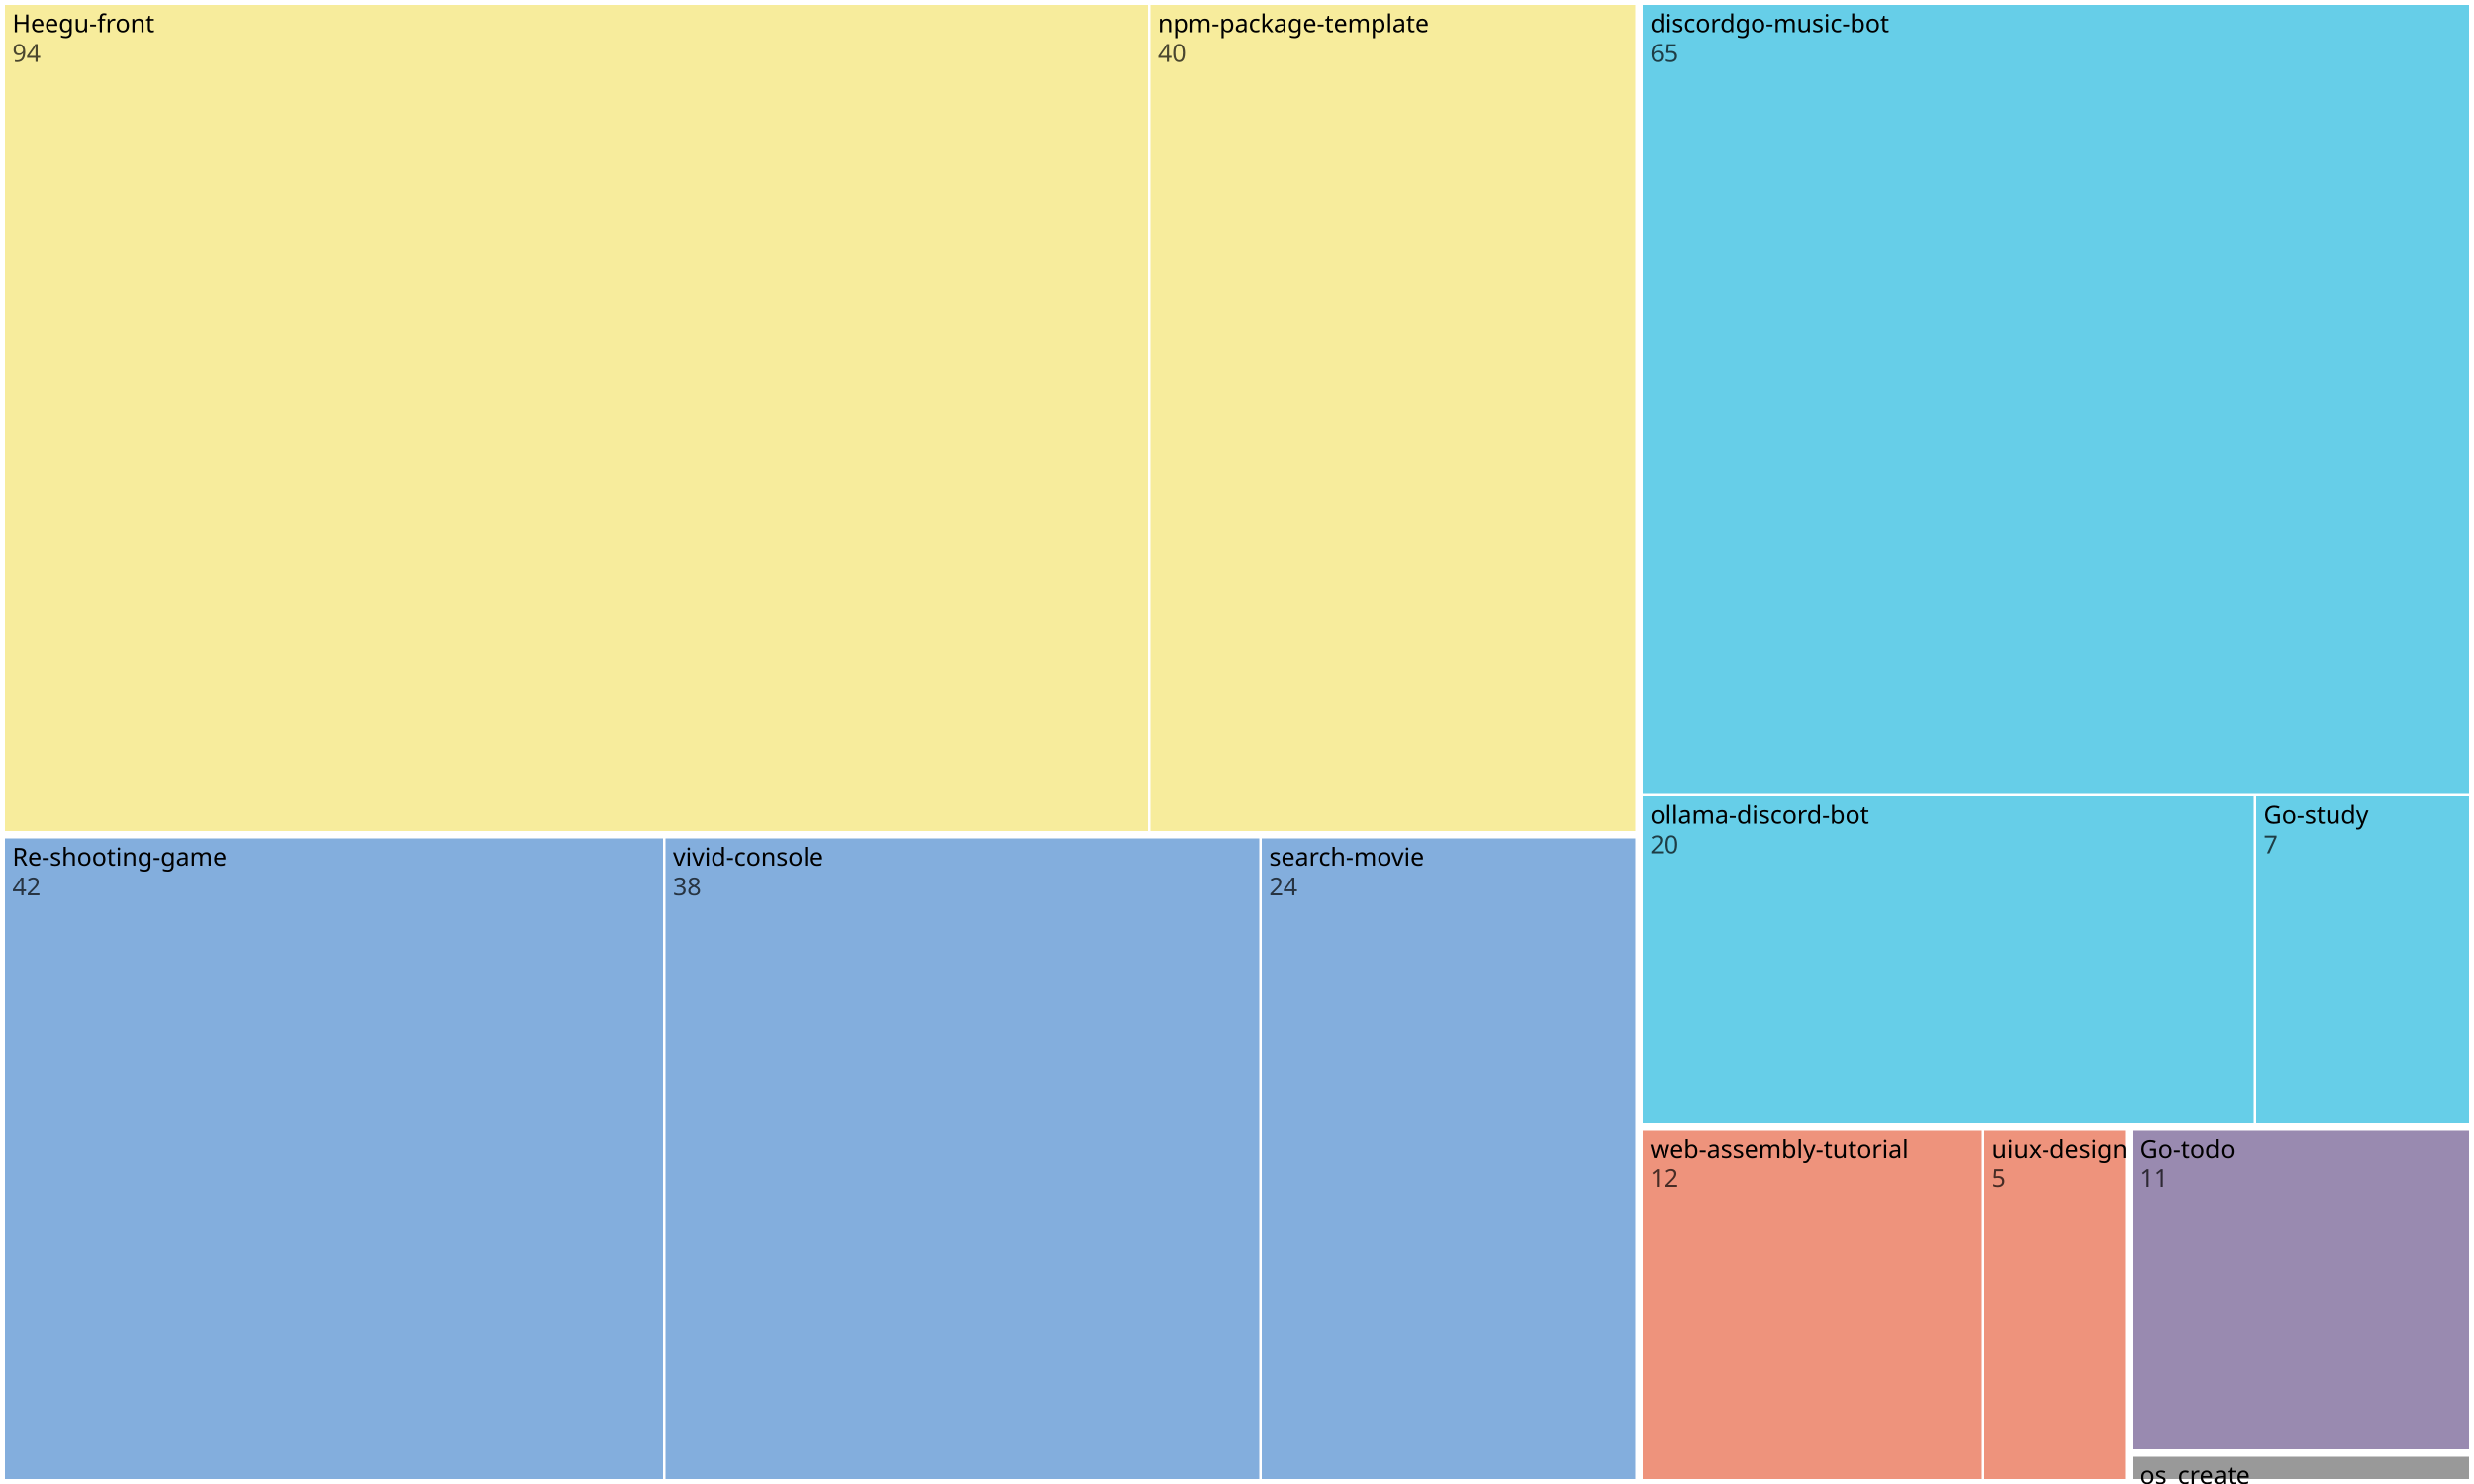
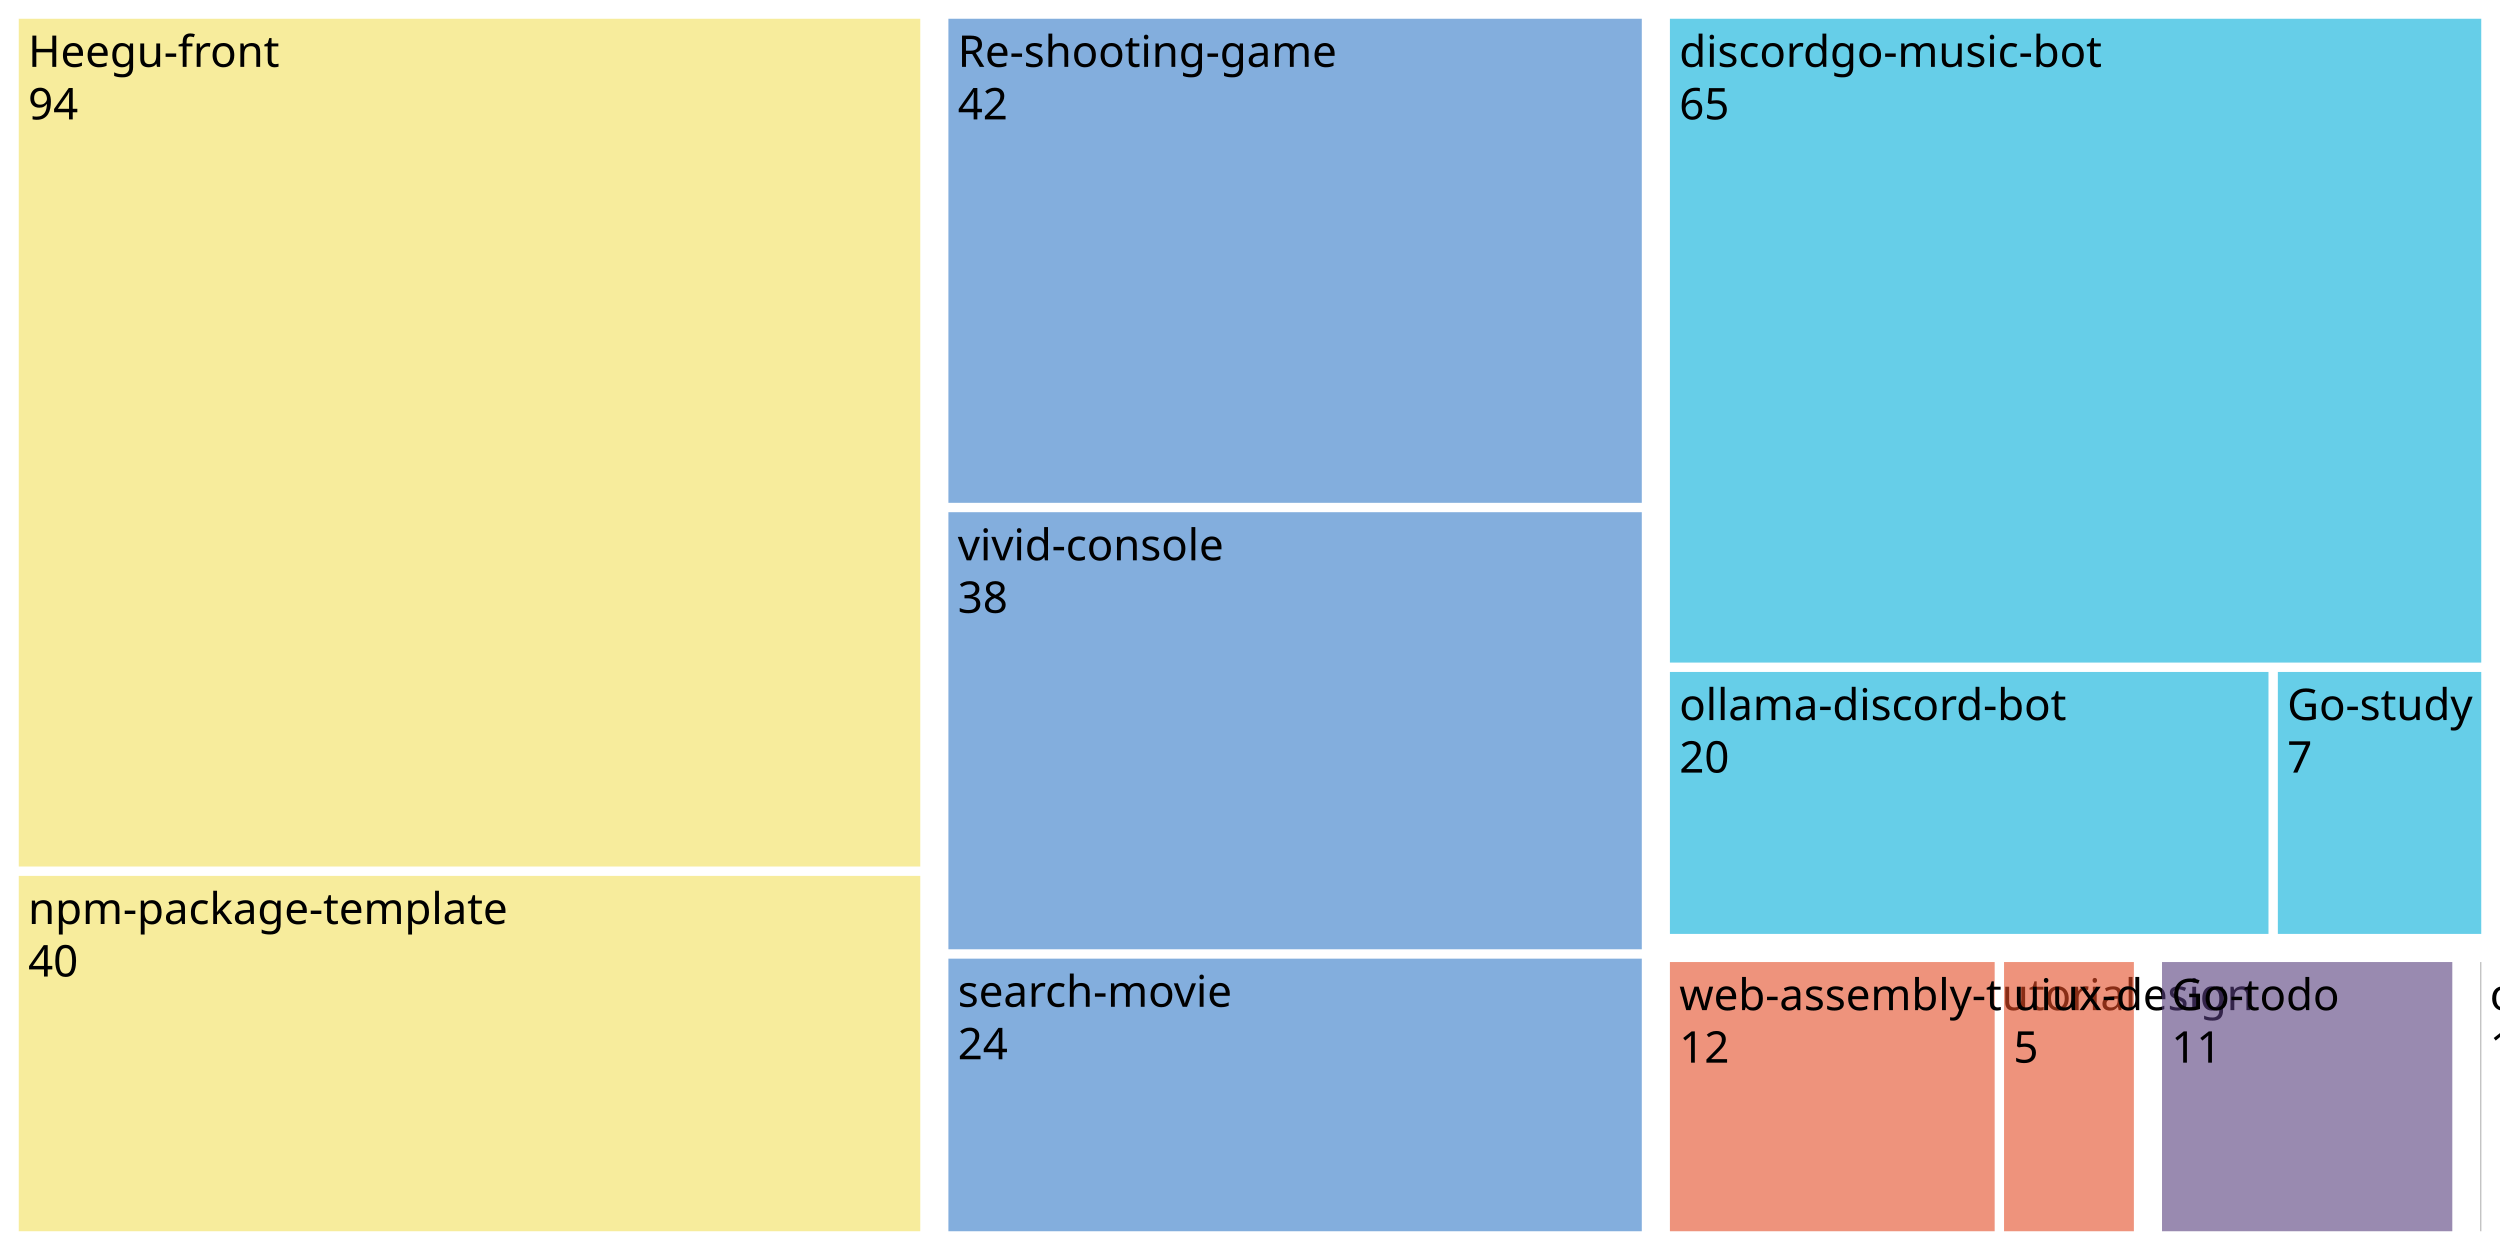
- <svg xmlns="http://www.w3.org/2000/svg" viewBox="0 0 1000 600" width="1000" height="600" style="max-width: 100%; height: auto; font: 10px sans-serif;">
-   <g transform="translate(2,2)">
-     <rect id="leaf-0" fill="#f1e05a" fill-opacity="0.6" width="462" height="334" />
+ <svg xmlns="http://www.w3.org/2000/svg" viewBox="0 0 800 400" width="800" height="400" style="max-width: 100%; height: auto; font: 14px sans-serif;">
+   <g transform="translate(6,6)">
+     <rect id="leaf-0" fill="#f1e05a" fill-opacity="0.6" width="288.487" height="271.284" />
    <clipPath id="clip-12">
      <use href="#leaf-0" />
    </clipPath>
    <text clip-path="clip-12">
      <tspan x="3" y="1.1em">Heegu-front</tspan>
-       <tspan x="3" y="2.3em" fill-opacity="0.7">94</tspan>
+       <tspan x="3" y="2.3em" fill-opacity="1">94</tspan>
    </text>
  </g>
-   <g transform="translate(465,2)">
-     <rect id="leaf-1" fill="#f1e05a" fill-opacity="0.6" width="196" height="334" />
+   <g transform="translate(6,280.2836)">
+     <rect id="leaf-1" fill="#f1e05a" fill-opacity="0.6" width="288.487" height="113.716" />
    <clipPath id="clip-13">
      <use href="#leaf-1" />
    </clipPath>
    <text clip-path="clip-13">
      <tspan x="3" y="1.1em">npm-package-template</tspan>
-       <tspan x="3" y="2.3em" fill-opacity="0.7">40</tspan>
+       <tspan x="3" y="2.3em" fill-opacity="1">40</tspan>
    </text>
  </g>
-   <g transform="translate(2,339)">
-     <rect id="leaf-2" fill="#3178c6" fill-opacity="0.6" width="266" height="259" />
+   <g transform="translate(303.4875,6)">
+     <rect id="leaf-2" fill="#3178c6" fill-opacity="0.6" width="221.886" height="154.904" />
    <clipPath id="clip-14">
      <use href="#leaf-2" />
    </clipPath>
    <text clip-path="clip-14">
      <tspan x="3" y="1.1em">Re-shooting-game</tspan>
-       <tspan x="3" y="2.3em" fill-opacity="0.7">42</tspan>
+       <tspan x="3" y="2.3em" fill-opacity="1">42</tspan>
    </text>
  </g>
-   <g transform="translate(269,339)">
-     <rect id="leaf-3" fill="#3178c6" fill-opacity="0.6" width="240" height="259" />
+   <g transform="translate(303.4875,163.9038)">
+     <rect id="leaf-3" fill="#3178c6" fill-opacity="0.6" width="221.886" height="139.865" />
    <clipPath id="clip-15">
      <use href="#leaf-3" />
    </clipPath>
    <text clip-path="clip-15">
      <tspan x="3" y="1.1em">vivid-console</tspan>
-       <tspan x="3" y="2.3em" fill-opacity="0.7">38</tspan>
+       <tspan x="3" y="2.3em" fill-opacity="1">38</tspan>
    </text>
  </g>
-   <g transform="translate(510,339)">
-     <rect id="leaf-4" fill="#3178c6" fill-opacity="0.6" width="151" height="259" />
+   <g transform="translate(303.4875,306.7692)">
+     <rect id="leaf-4" fill="#3178c6" fill-opacity="0.6" width="221.886" height="87.231" />
    <clipPath id="clip-16">
      <use href="#leaf-4" />
    </clipPath>
    <text clip-path="clip-16">
      <tspan x="3" y="1.1em">search-movie</tspan>
-       <tspan x="3" y="2.3em" fill-opacity="0.7">24</tspan>
+       <tspan x="3" y="2.3em" fill-opacity="1">24</tspan>
    </text>
  </g>
-   <g transform="translate(664,2)">
-     <rect id="leaf-5" fill="#00ADD8" fill-opacity="0.6" width="334" height="319" />
+   <g transform="translate(534.3733,6)">
+     <rect id="leaf-5" fill="#00ADD8" fill-opacity="0.6" width="259.627" height="206.025" />
    <clipPath id="clip-17">
      <use href="#leaf-5" />
    </clipPath>
    <text clip-path="clip-17">
      <tspan x="3" y="1.1em">discordgo-music-bot</tspan>
-       <tspan x="3" y="2.3em" fill-opacity="0.7">65</tspan>
+       <tspan x="3" y="2.3em" fill-opacity="1">65</tspan>
    </text>
  </g>
-   <g transform="translate(664,322)">
-     <rect id="leaf-6" fill="#00ADD8" fill-opacity="0.6" width="247" height="132" />
+   <g transform="translate(534.3733,215.0253)">
+     <rect id="leaf-6" fill="#00ADD8" fill-opacity="0.6" width="191.538" height="83.826" />
    <clipPath id="clip-18">
      <use href="#leaf-6" />
    </clipPath>
    <text clip-path="clip-18">
      <tspan x="3" y="1.1em">ollama-discord-bot</tspan>
-       <tspan x="3" y="2.3em" fill-opacity="0.7">20</tspan>
+       <tspan x="3" y="2.3em" fill-opacity="1">20</tspan>
    </text>
  </g>
-   <g transform="translate(912,322)">
-     <rect id="leaf-7" fill="#00ADD8" fill-opacity="0.6" width="86" height="132" />
+   <g transform="translate(728.9116,215.0253)">
+     <rect id="leaf-7" fill="#00ADD8" fill-opacity="0.6" width="65.088" height="83.826" />
    <clipPath id="clip-19">
      <use href="#leaf-7" />
    </clipPath>
    <text clip-path="clip-19">
      <tspan x="3" y="1.1em">Go-study</tspan>
-       <tspan x="3" y="2.3em" fill-opacity="0.7">7</tspan>
+       <tspan x="3" y="2.3em" fill-opacity="1">7</tspan>
    </text>
  </g>
-   <g transform="translate(664,457)">
-     <rect id="leaf-8" fill="#e34c26" fill-opacity="0.6" width="137" height="141" />
+   <g transform="translate(534.3733,307.8512)">
+     <rect id="leaf-8" fill="#e34c26" fill-opacity="0.6" width="103.921" height="86.149" />
    <clipPath id="clip-20">
      <use href="#leaf-8" />
    </clipPath>
    <text clip-path="clip-20">
      <tspan x="3" y="1.1em">web-assembly-tutorial</tspan>
-       <tspan x="3" y="2.3em" fill-opacity="0.7">12</tspan>
+       <tspan x="3" y="2.3em" fill-opacity="1">12</tspan>
    </text>
  </g>
-   <g transform="translate(802,457)">
-     <rect id="leaf-9" fill="#e34c26" fill-opacity="0.6" width="57" height="141" />
+   <g transform="translate(641.2939,307.8512)">
+     <rect id="leaf-9" fill="#e34c26" fill-opacity="0.6" width="41.55" height="86.149" />
    <clipPath id="clip-21">
      <use href="#leaf-9" />
    </clipPath>
    <text clip-path="clip-21">
      <tspan x="3" y="1.1em">uiux-design</tspan>
-       <tspan x="3" y="2.3em" fill-opacity="0.7">5</tspan>
+       <tspan x="3" y="2.3em" fill-opacity="1">5</tspan>
    </text>
  </g>
-   <g transform="translate(862,457)">
-     <rect id="leaf-10" fill="#563d7c" fill-opacity="0.6" width="136" height="129" />
+   <g transform="translate(691.8441,307.8512)">
+     <rect id="leaf-10" fill="#563d7c" fill-opacity="0.6" width="92.893" height="86.149" />
    <clipPath id="clip-22">
      <use href="#leaf-10" />
    </clipPath>
    <text clip-path="clip-22">
      <tspan x="3" y="1.1em">Go-todo</tspan>
-       <tspan x="3" y="2.3em" fill-opacity="0.7">11</tspan>
+       <tspan x="3" y="2.3em" fill-opacity="1">11</tspan>
    </text>
  </g>
-   <g transform="translate(862,589)">
-     <rect id="leaf-11" fill="#555555" fill-opacity="0.6" width="136" height="9" />
+   <g transform="translate(793.737,307.8512)">
+     <rect id="leaf-11" fill="#555555" fill-opacity="0.6" width="0.263" height="86.149" />
    <clipPath id="clip-23">
      <use href="#leaf-11" />
    </clipPath>
    <text clip-path="clip-23">
      <tspan x="3" y="1.1em">os_create</tspan>
-       <tspan x="3" y="2.3em" fill-opacity="0.7">1</tspan>
+       <tspan x="3" y="2.3em" fill-opacity="1">1</tspan>
    </text>
  </g>
</svg>
